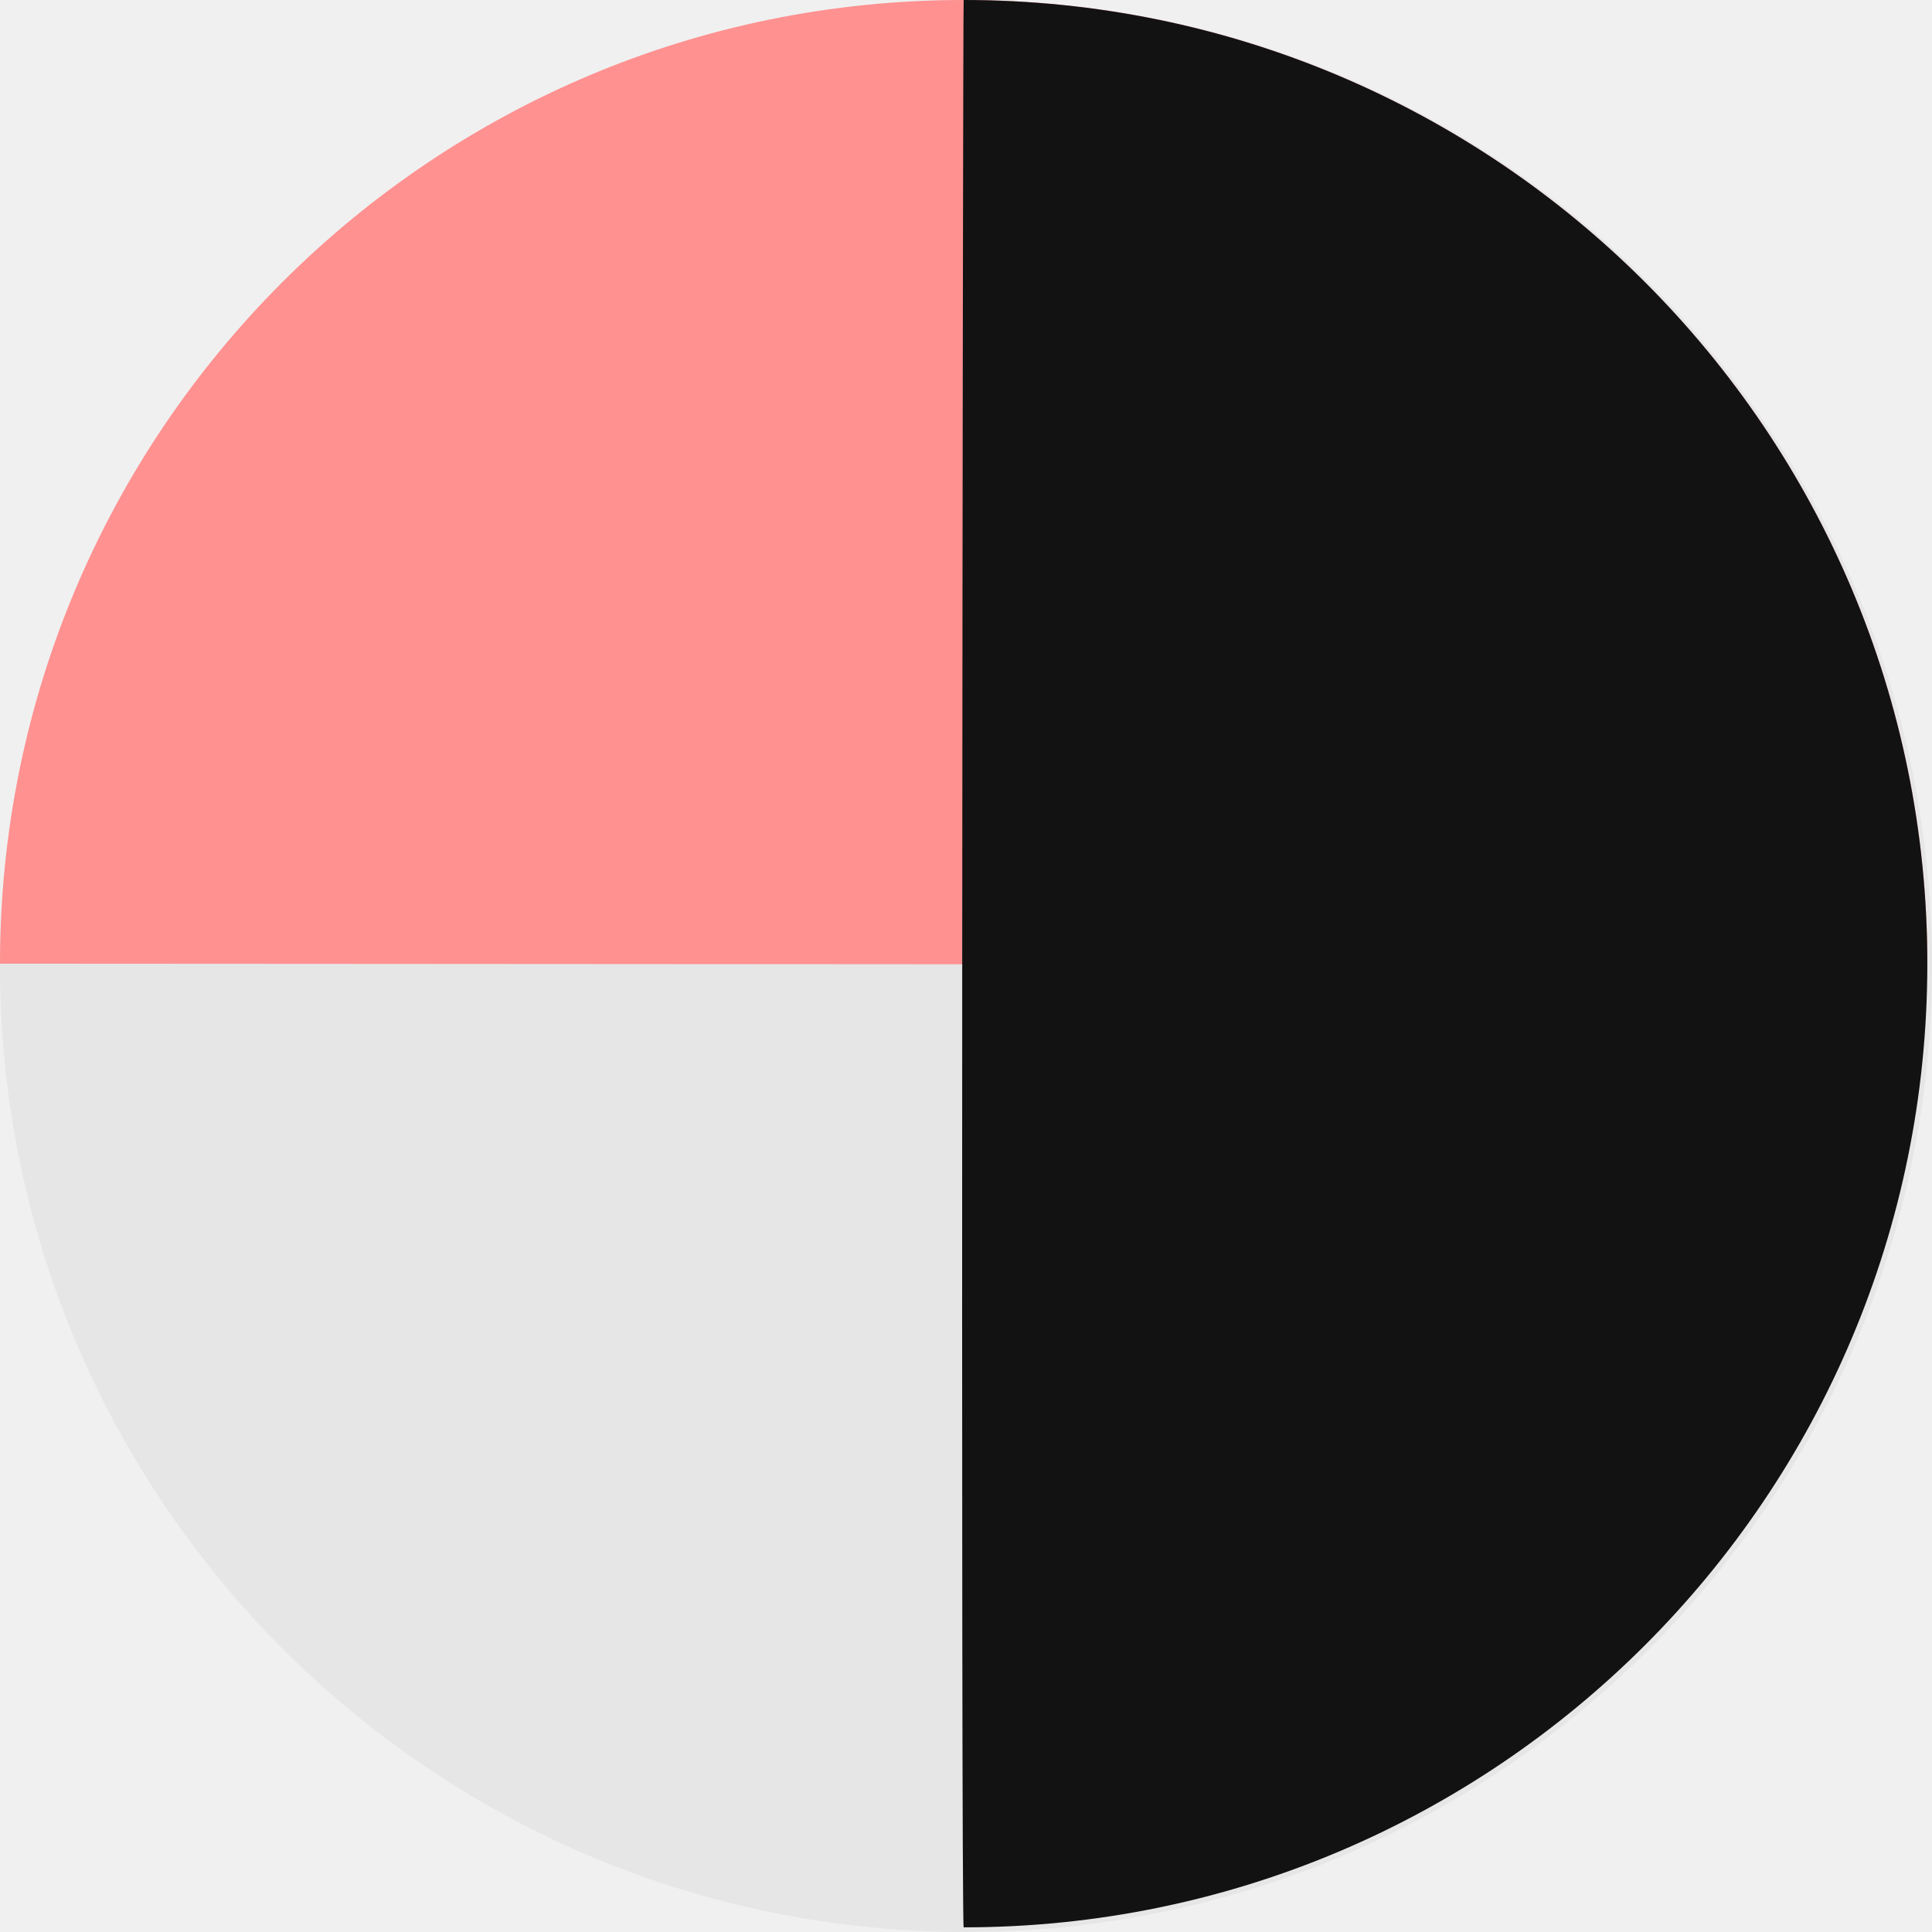
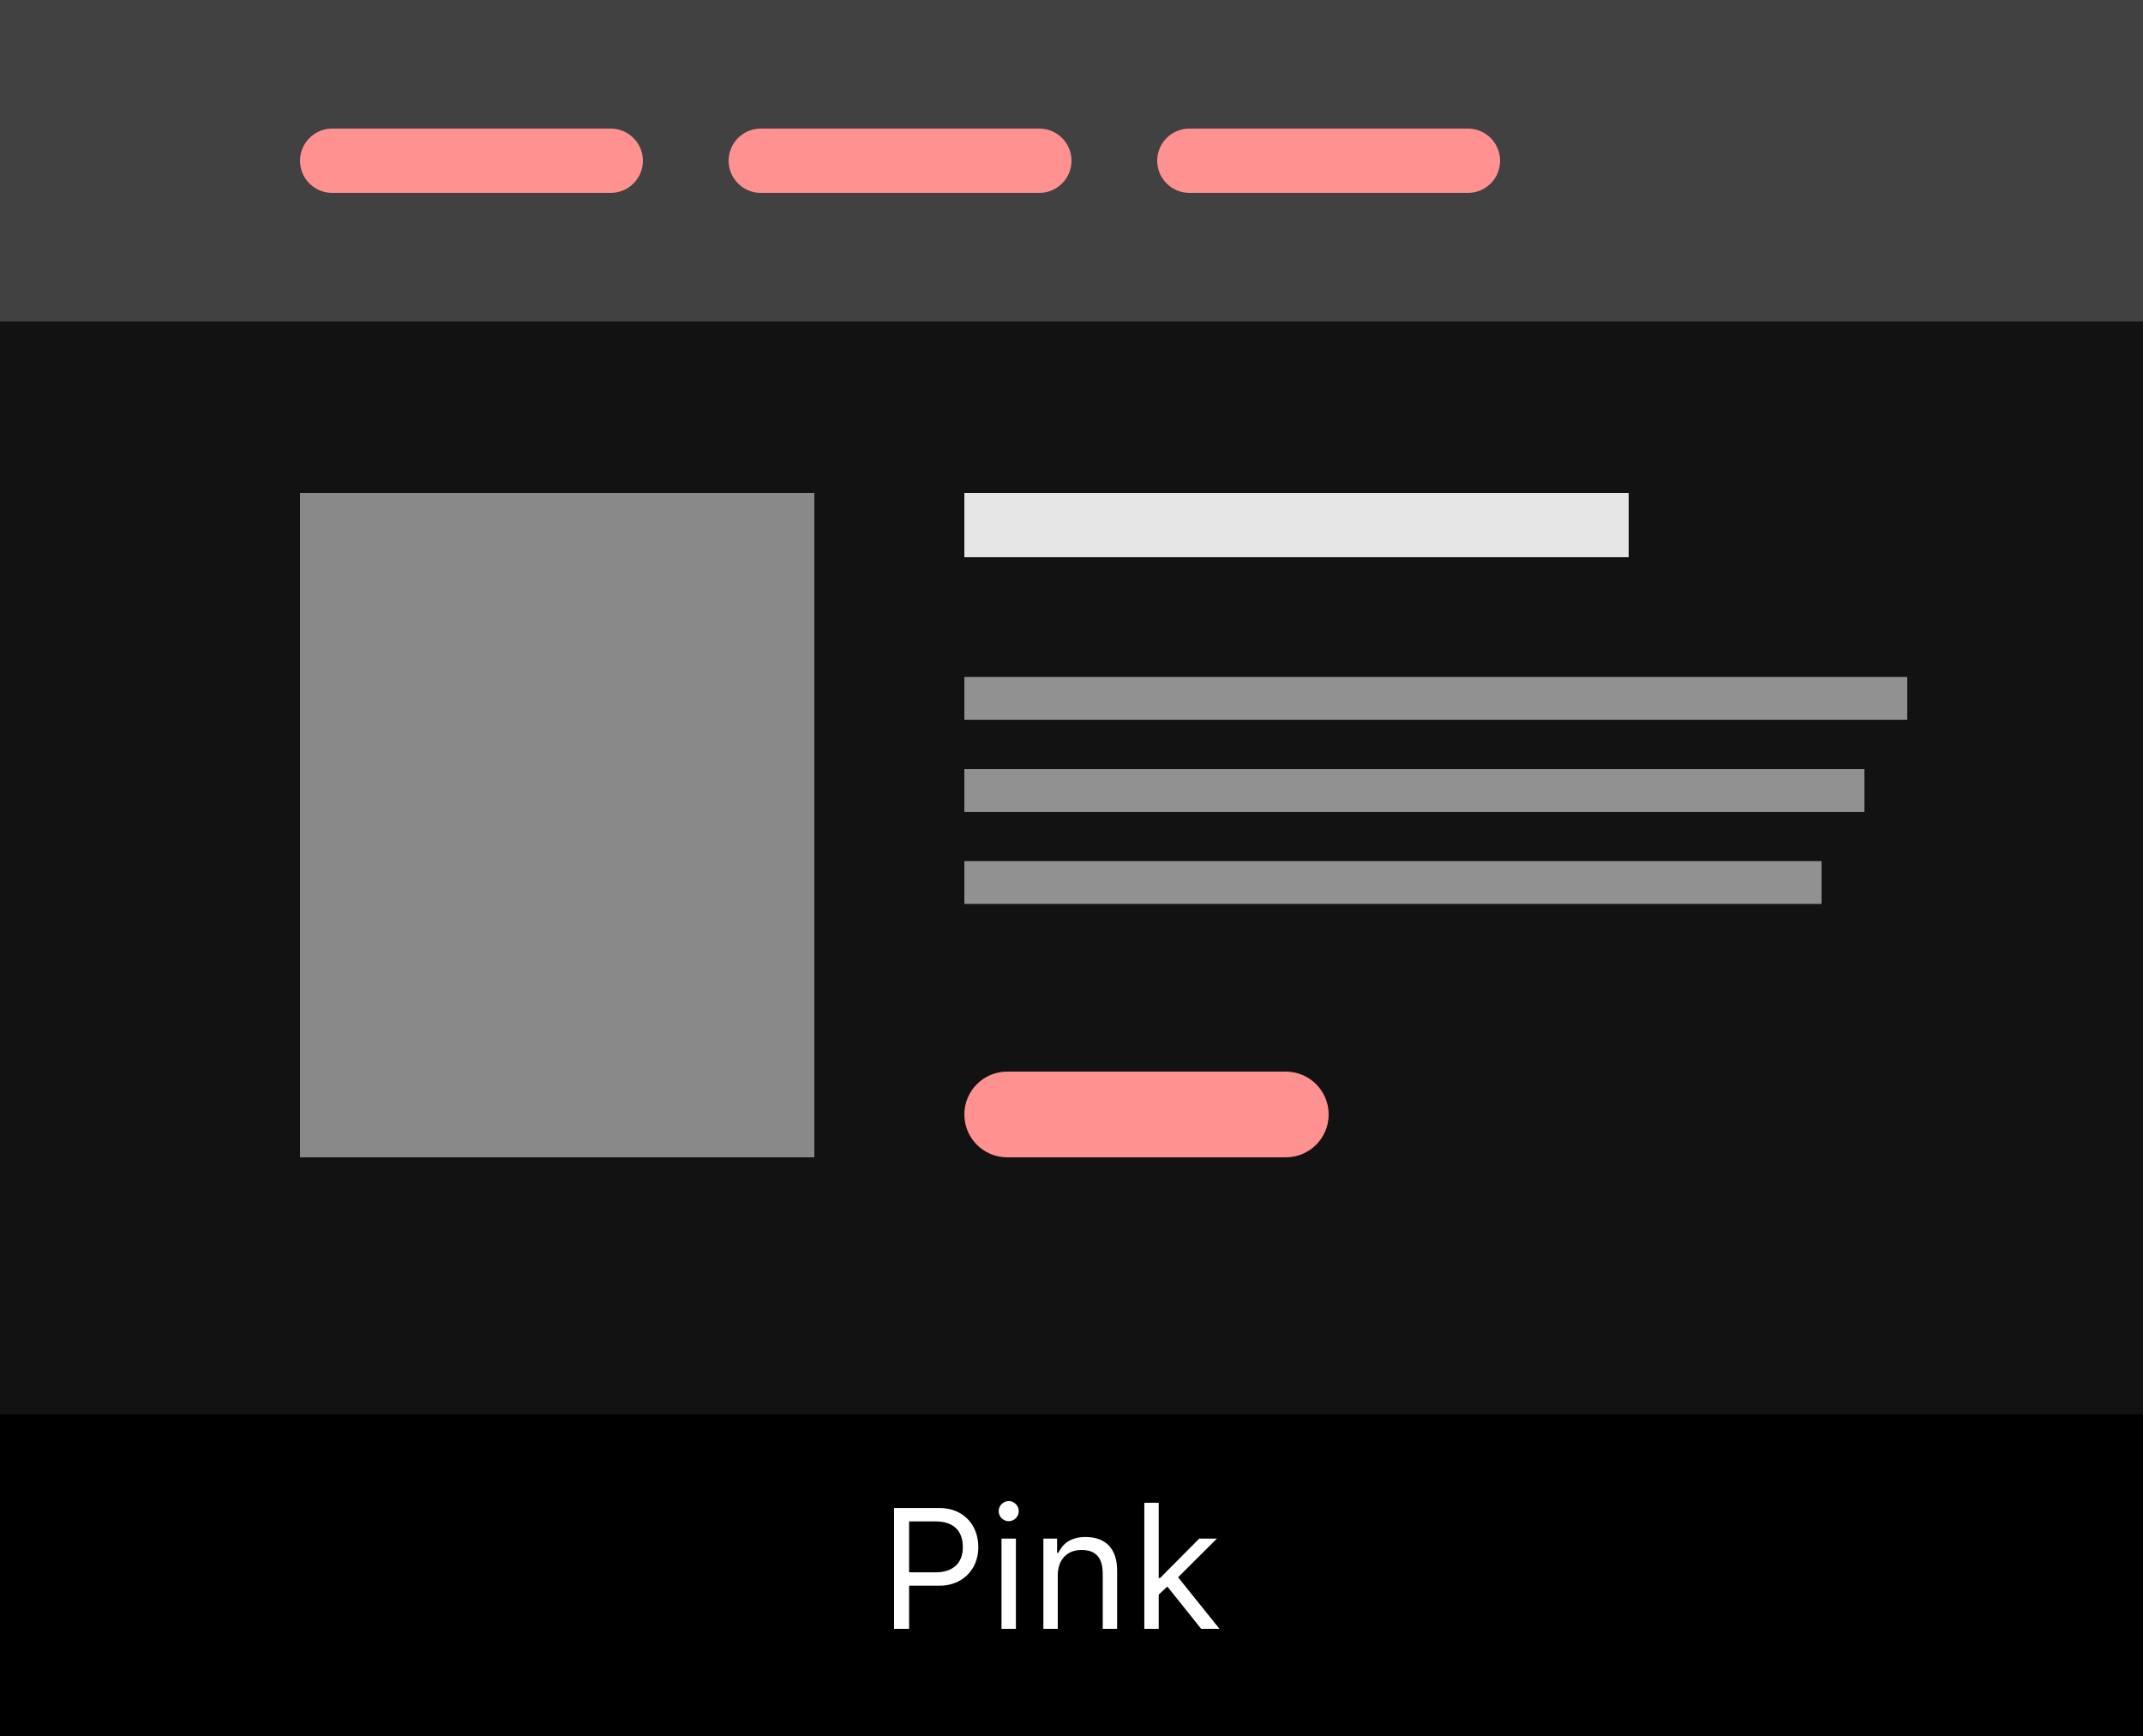
- <svg xmlns="http://www.w3.org/2000/svg" width="100" height="100" viewBox="0 0 100 100">
-   <g id="Group_1292" data-name="Group 1292" transform="translate(-1306 -4767)">
-     <circle id="Ellipse_6" data-name="Ellipse 6" cx="50" cy="50" r="50" transform="translate(1306 4767)" fill="#e6e6e6" />
-     <path id="Path_1294" data-name="Path 1294" d="M49.879,0A49.879,49.879,0,0,1,99.759,49.879c-.129.092-99.7-.01-99.759,0A49.879,49.879,0,0,1,49.879,0Z" transform="translate(1306 4767)" fill="#ff9191" />
-     <path id="Path_1295" data-name="Path 1295" d="M38.518,0a49.879,49.879,0,1,1,0,99.759C38.366,99.346,38.471.1,38.518,0Z" transform="translate(1317.361 4767)" fill="#121212" />
+ <svg xmlns="http://www.w3.org/2000/svg" width="100" height="81" viewBox="0 0 100 81" fill="none">
+   <g clip-path="url(#clip0)">
+     <path d="M0 0H100V81H0V0Z" fill="#121212" />
+     <path opacity="0.2" d="M0 0H100V15H0V0Z" fill="white" />
+     <path d="M0 66H100V81H0V66Z" fill="black" />
+     <path d="M14 7.5C14 6.672 14.672 6 15.5 6H28.5C29.328 6 30 6.672 30 7.5C30 8.328 29.328 9 28.5 9H15.5C14.672 9 14 8.328 14 7.5Z" fill="#FF9191" />
+     <path d="M45 23H76V26H45V23Z" fill="#E6E6E6" />
+     <path d="M45 52C45 50.895 45.895 50 47 50H60C61.105 50 62 50.895 62 52C62 53.105 61.105 54 60 54H47C45.895 54 45 53.105 45 52Z" fill="#FF9191" />
+     <path opacity="0.6" d="M45 31.588H89V33.588H45V31.588Z" fill="#E6E6E6" />
+     <path opacity="0.6" d="M45 35.882H87V37.882H45V35.882Z" fill="#E6E6E6" />
+     <path opacity="0.6" d="M45 40.176H85V42.176H45V40.176Z" fill="#E6E6E6" />
+     <path opacity="0.5" d="M14 23H38V54H14V23Z" fill="white" />
+     <path d="M34 7.5C34 6.672 34.672 6 35.5 6H48.5C49.328 6 50 6.672 50 7.5C50 8.328 49.328 9 48.5 9H35.5C34.672 9 34 8.328 34 7.5Z" fill="#FF9191" />
+     <path d="M54 7.5C54 6.672 54.672 6 55.5 6H68.5C69.328 6 70 6.672 70 7.5C70 8.328 69.328 9 68.5 9H55.5C54.672 9 54 8.328 54 7.5Z" fill="#FF9191" />
+     <path d="M41.719 70.363V76H42.422V73.988H43.84C44.898 73.988 45.652 73.242 45.652 72.188C45.652 71.113 44.914 70.363 43.848 70.363H41.719ZM42.422 70.988H43.664C44.48 70.988 44.93 71.414 44.93 72.188C44.93 72.934 44.465 73.363 43.664 73.363H42.422V70.988Z" fill="white" />
+     <path d="M47.07 70.977C47.328 70.977 47.539 70.766 47.539 70.508C47.539 70.25 47.328 70.039 47.07 70.039C46.812 70.039 46.602 70.25 46.602 70.508C46.602 70.766 46.812 70.977 47.07 70.977ZM46.734 76H47.406V71.789H46.734V76Z" fill="white" />
+     <path d="M48.688 76H49.359V73.508C49.359 72.769 49.793 72.32 50.465 72.32C51.137 72.32 51.457 72.68 51.457 73.438V76H52.129V73.273C52.129 72.273 51.602 71.715 50.656 71.715C50.012 71.715 49.602 71.988 49.391 72.453H49.328V71.789H48.688V76Z" fill="white" />
+     <path d="M54.133 73.629H54.07V70.117H53.398V76H54.07V74.402L54.473 74.027L56.051 76H56.906L54.973 73.594L56.785 71.789H55.961L54.133 73.629Z" fill="white" />
  </g>
+   <defs>
+     <clipPath id="clip0">
+       <rect width="100" height="81" fill="white" />
+     </clipPath>
+   </defs>
</svg>
